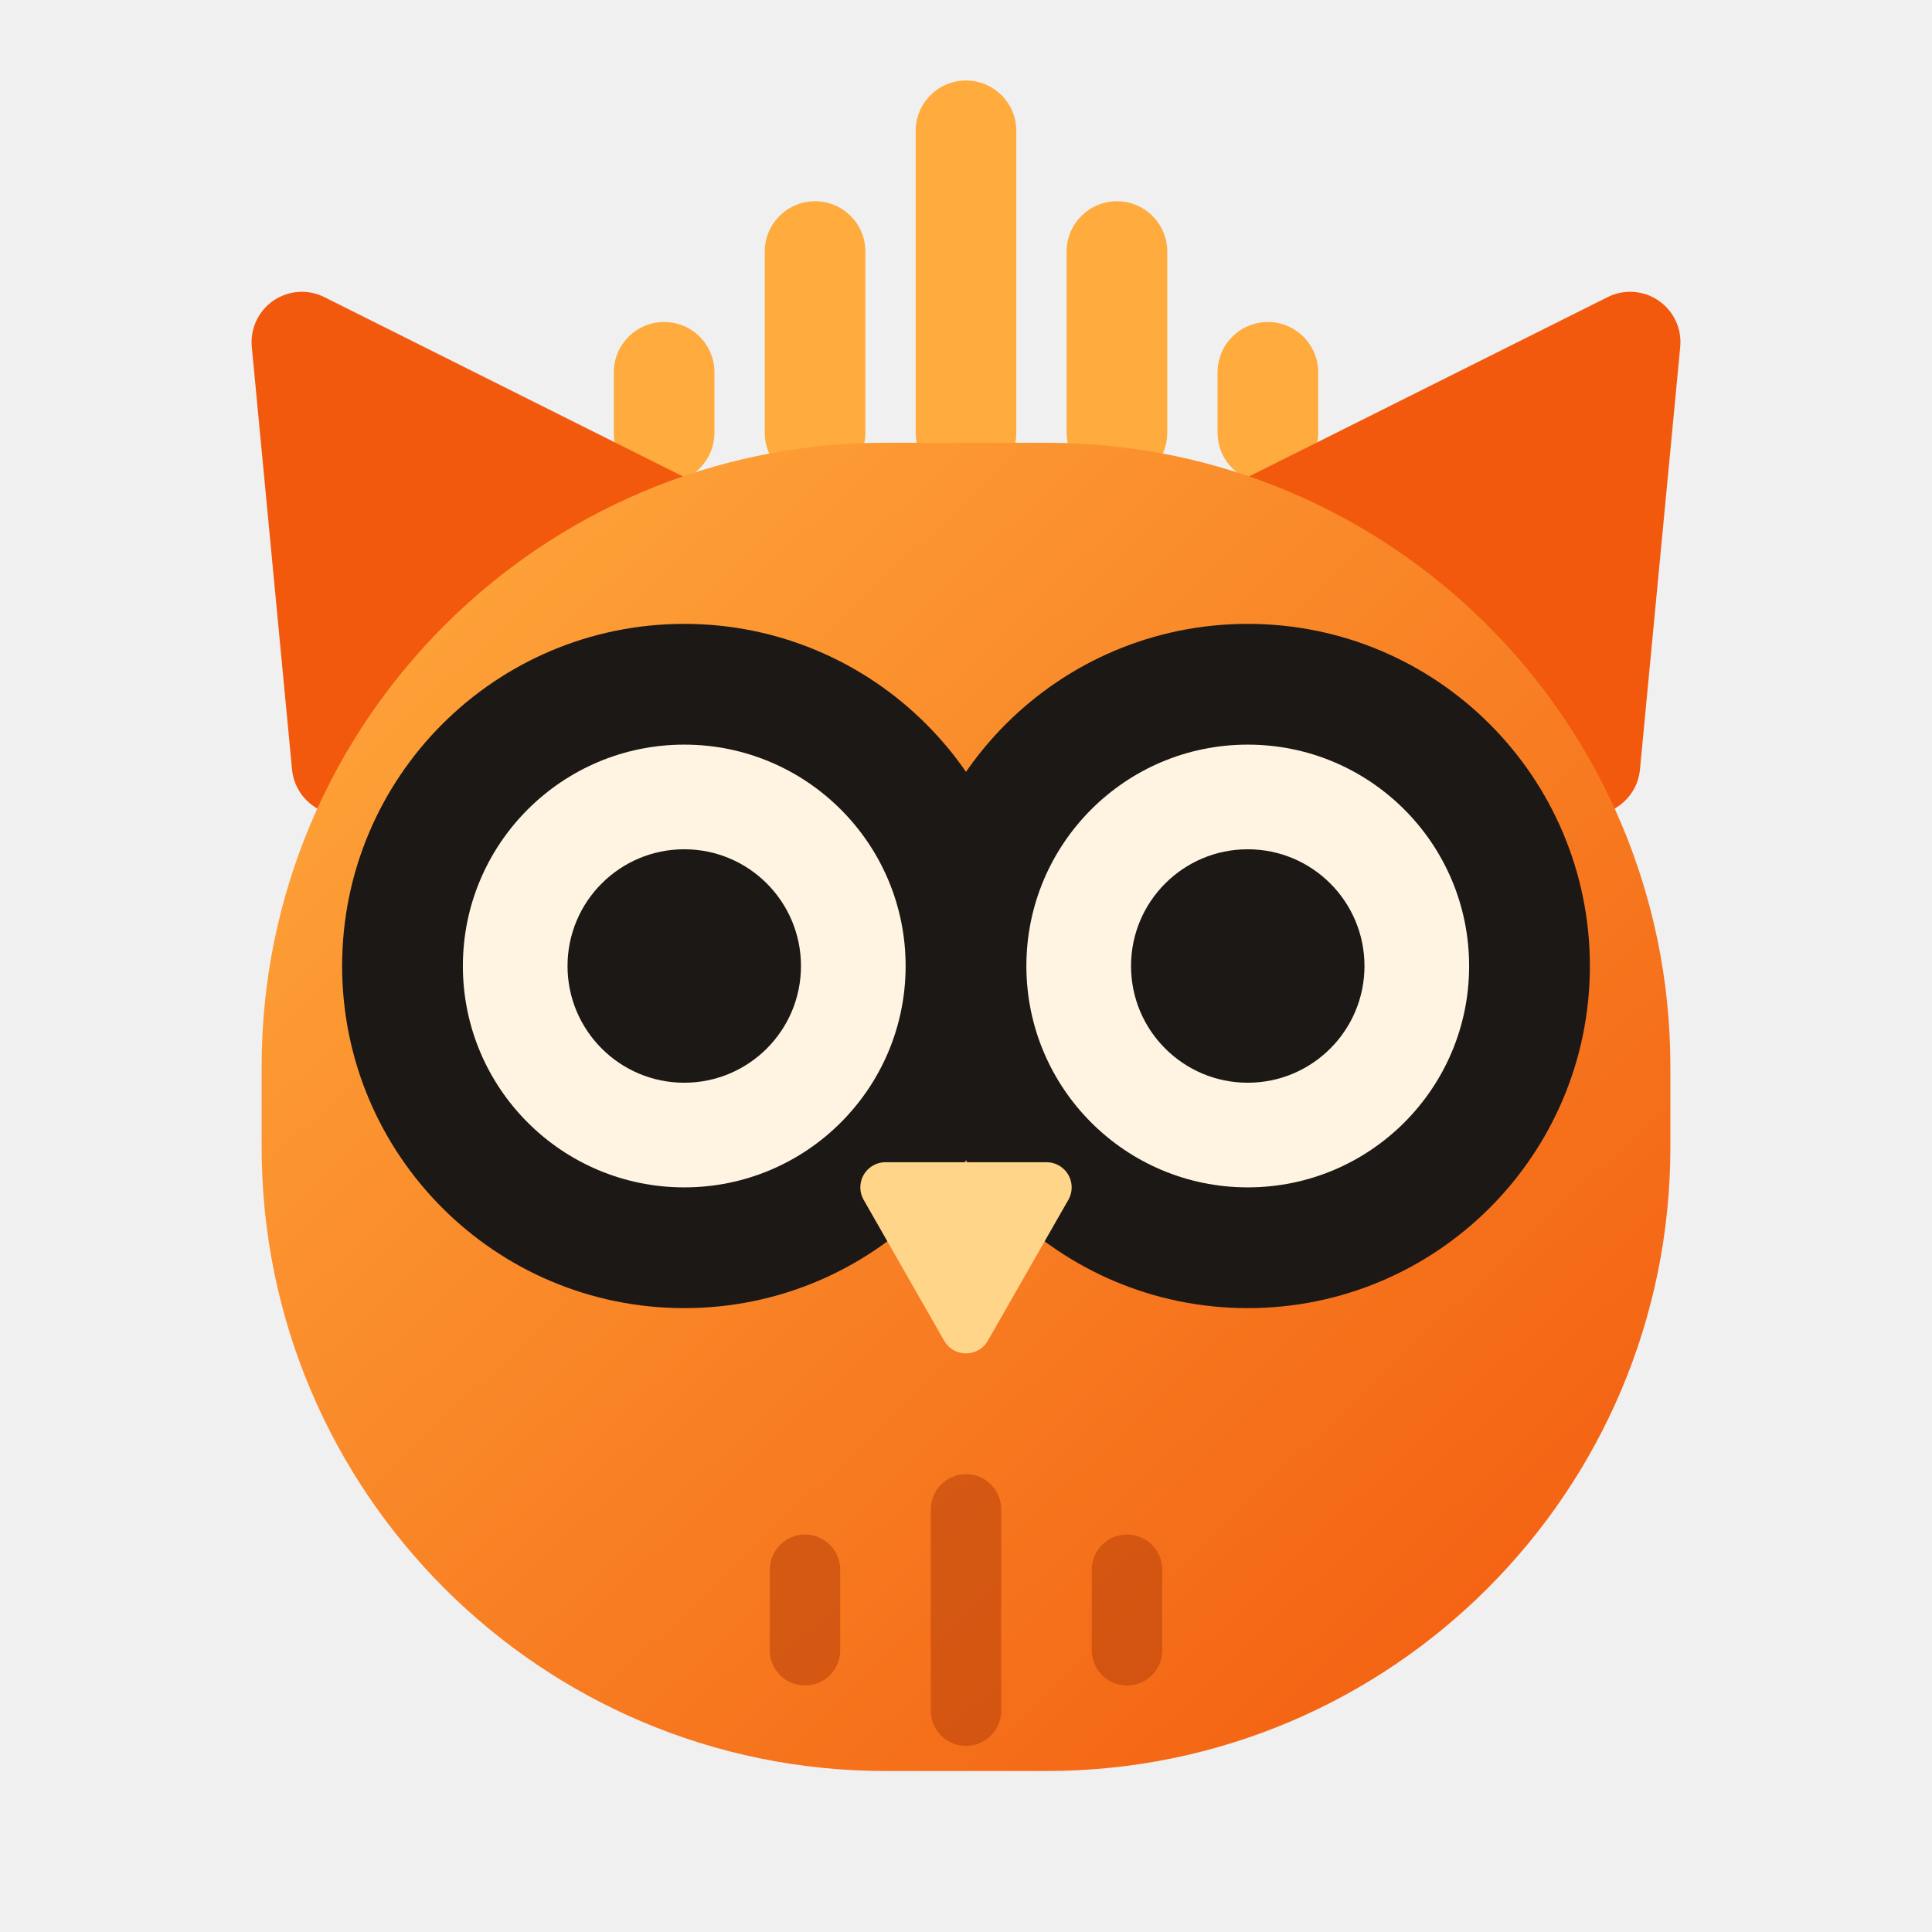
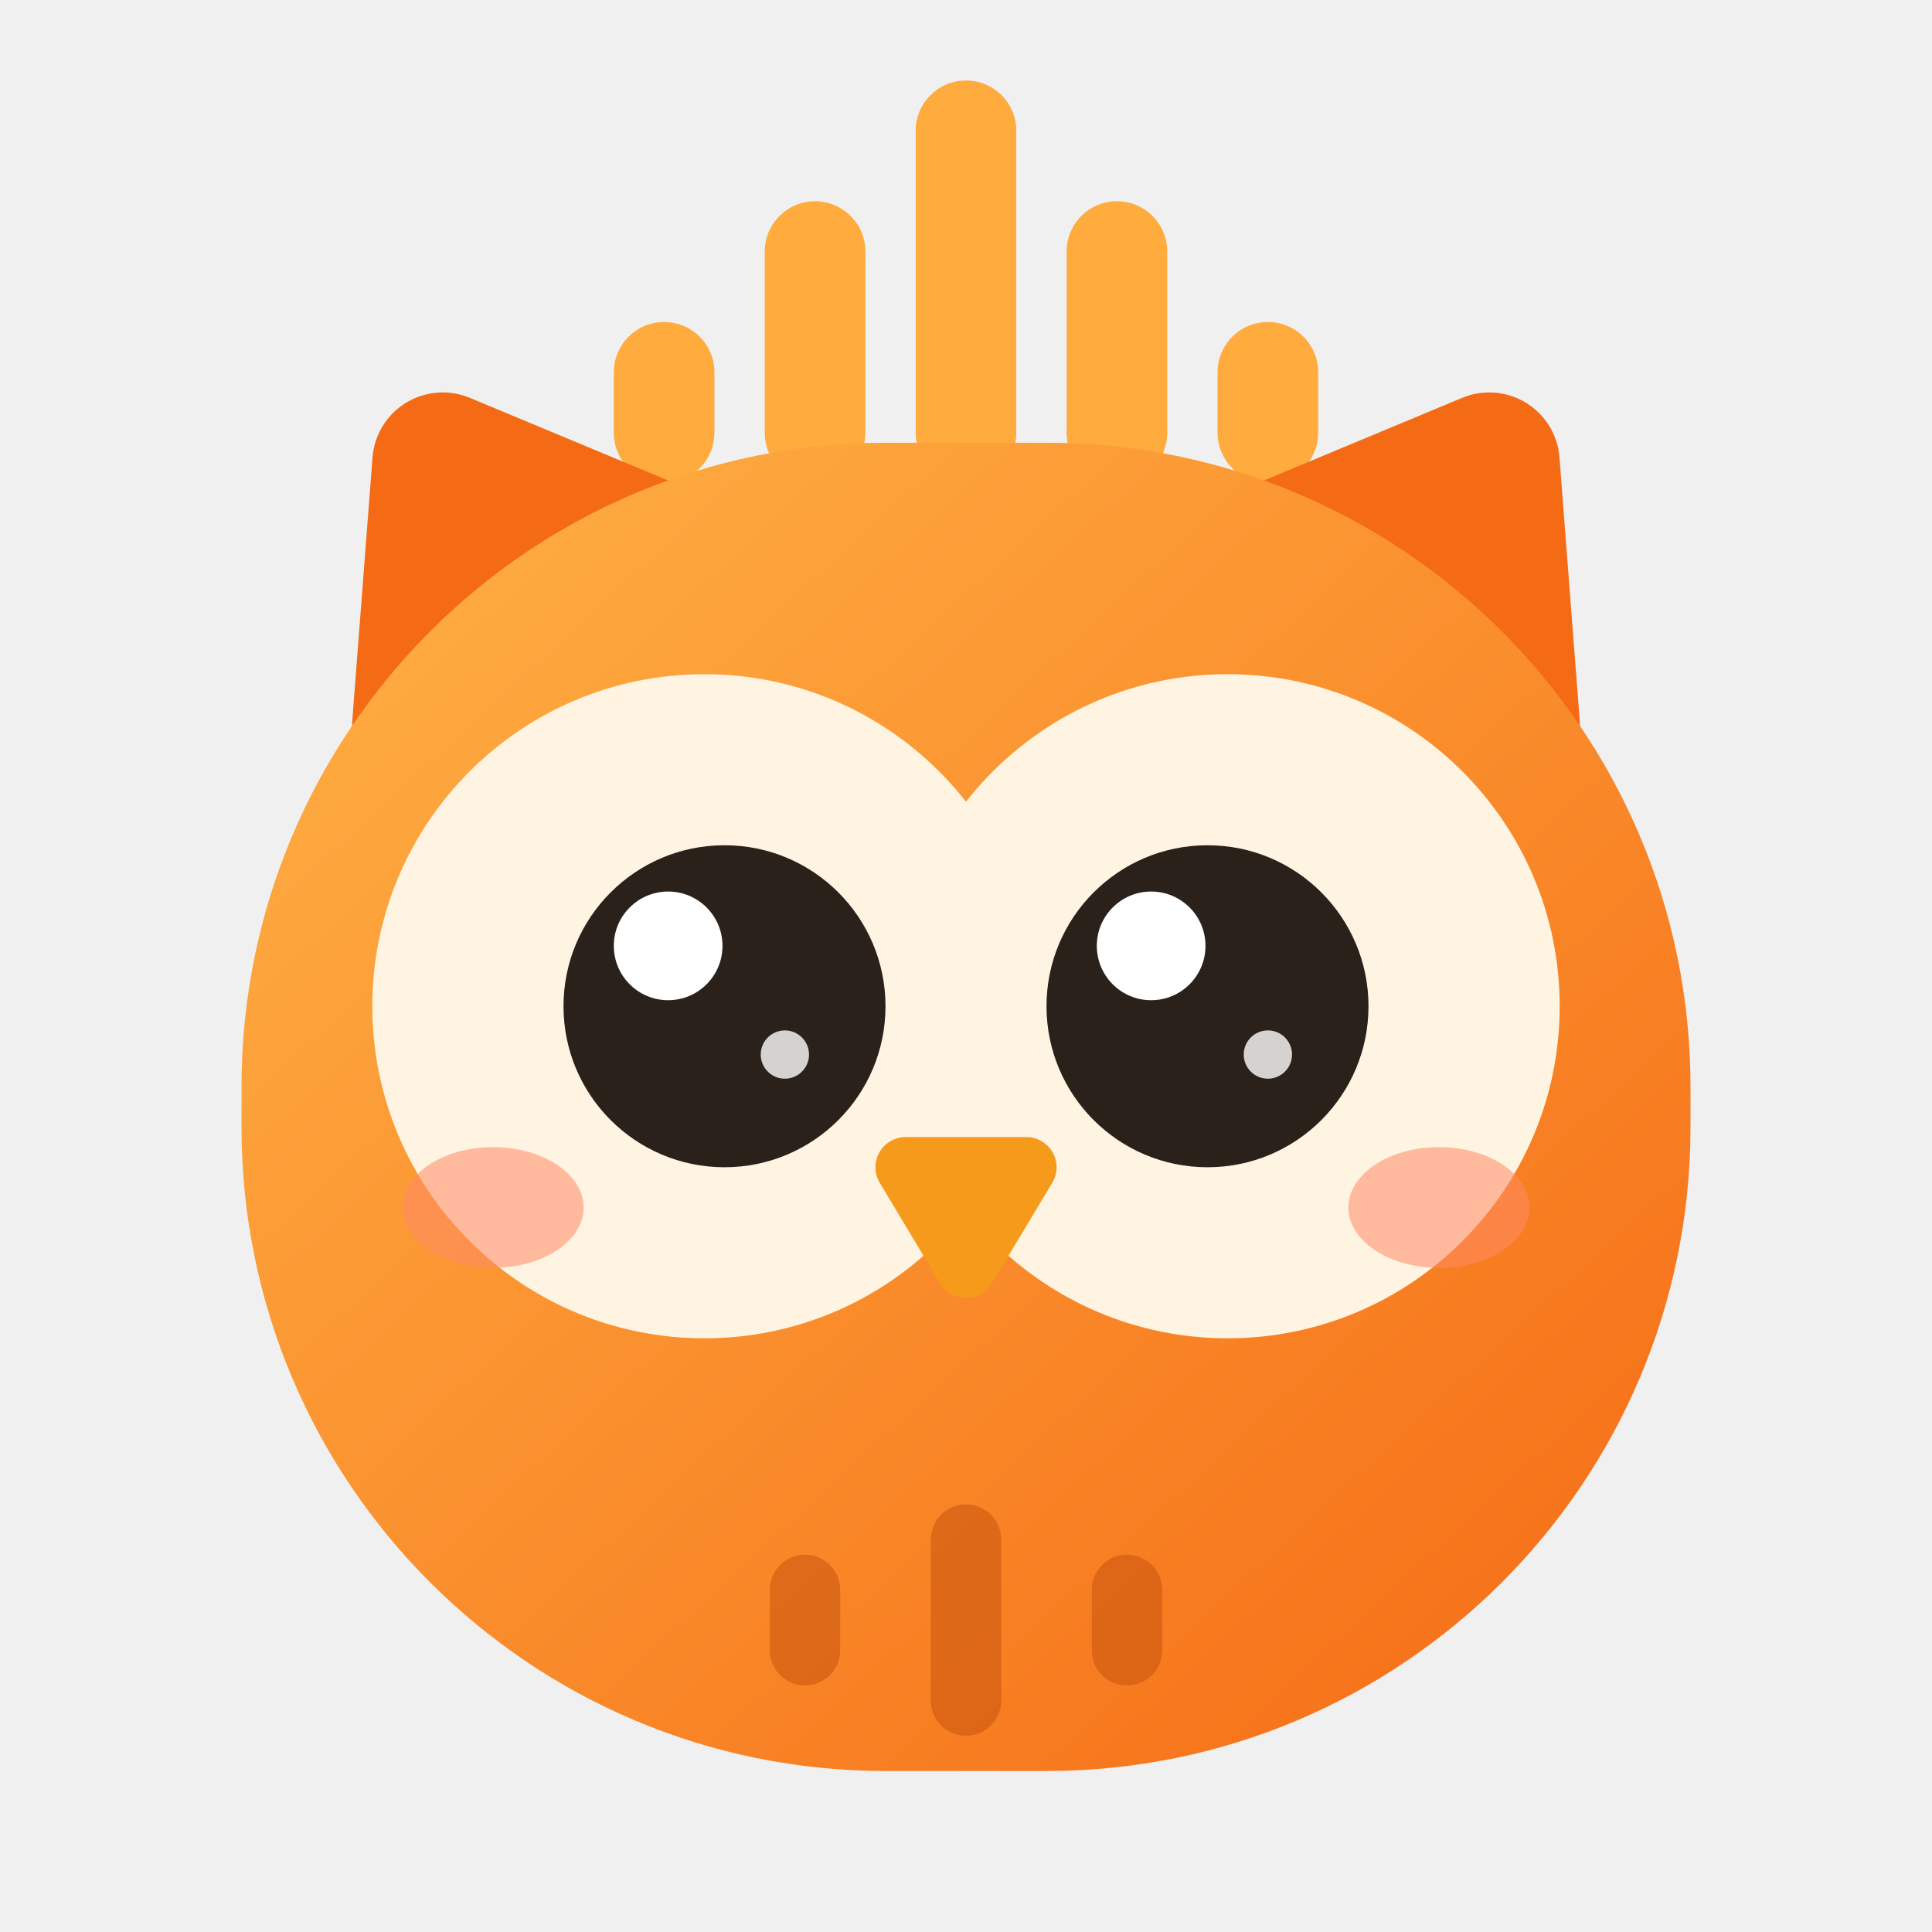
<svg xmlns="http://www.w3.org/2000/svg" viewBox="0 0 96 96">
  <defs>
    <linearGradient id="yb" x1="0" y1="0" x2="1" y2="1">
-       <stop offset="0" stop-color="#ffab3d" />
-       <stop offset="1" stop-color="#f2590d" />
+       <stop offset="0" stop-color="#ffb347" />
+       <stop offset="1" stop-color="#f56a14" />
    </linearGradient>
  </defs>
  <g fill="#ffab3d">
    <rect x="30.5" y="16" width="5" height="8" rx="2.5" />
    <rect x="38" y="10" width="5" height="14" rx="2.5" />
    <rect x="45.5" y="4" width="5" height="20" rx="2.5" />
    <rect x="53" y="10" width="5" height="14" rx="2.5" />
    <rect x="60.5" y="16" width="5" height="8" rx="2.5" />
  </g>
-   <path d="M17 38 L15 17 L35 27 Z M79 38 L81 17 L61 27 Z" fill="#f2590d" stroke="#f2590d" stroke-width="5" stroke-linejoin="round" />
-   <rect x="13" y="22" width="70" height="66" rx="31" fill="url(#yb)" />
-   <circle cx="34" cy="48" r="17" fill="#1b1815" />
-   <circle cx="62" cy="48" r="17" fill="#1b1815" />
-   <circle cx="34" cy="48" r="11" fill="#fff4e2" />
-   <circle cx="62" cy="48" r="11" fill="#fff4e2" />
-   <circle cx="34" cy="48" r="5.8" fill="#1b1815" />
-   <circle cx="62" cy="48" r="5.8" fill="#1b1815" />
-   <path d="M44 59 h8 l-4 7 Z" fill="#ffd58a" stroke="#ffd58a" stroke-width="2.5" stroke-linejoin="round" />
-   <path d="M40 78 v4 M48 75 v10 M56 78 v4" stroke="#b8400a" stroke-width="3.5" stroke-linecap="round" opacity=".55" />
+   <path d="M21 36 L22 23 L34 28 Z M75 36 L74 23 L62 28 Z" fill="#f56a14" stroke="#f56a14" stroke-width="7" stroke-linejoin="round" />
+   <rect x="12" y="22" width="72" height="66" rx="32" fill="url(#yb)" />
+   <circle cx="35" cy="50" r="16.5" fill="#fff4e2" />
+   <circle cx="61" cy="50" r="16.5" fill="#fff4e2" />
+   <ellipse cx="24.5" cy="60" rx="4.5" ry="3" fill="#ff8a65" opacity=".55" />
+   <ellipse cx="71.5" cy="60" rx="4.5" ry="3" fill="#ff8a65" opacity=".55" />
+   <circle cx="36" cy="50" r="8" fill="#2a211a" />
+   <circle cx="33.2" cy="47" r="2.7" fill="#fff" />
+   <circle cx="39" cy="52.4" r="1.2" fill="#fff" opacity=".8" />
+   <circle cx="60" cy="50" r="8" fill="#2a211a" />
+   <circle cx="57.2" cy="47" r="2.7" fill="#fff" />
+   <circle cx="63" cy="52.4" r="1.2" fill="#fff" opacity=".8" />
+   <path d="M45 58 h6 l-3 5 Z" fill="#f59a1b" stroke="#f59a1b" stroke-width="3" stroke-linejoin="round" />
+   <path d="M40 79 v3 M48 76.5 v8 M56 79 v3" stroke="#c2500c" stroke-width="3.5" stroke-linecap="round" opacity=".5" />
</svg>
